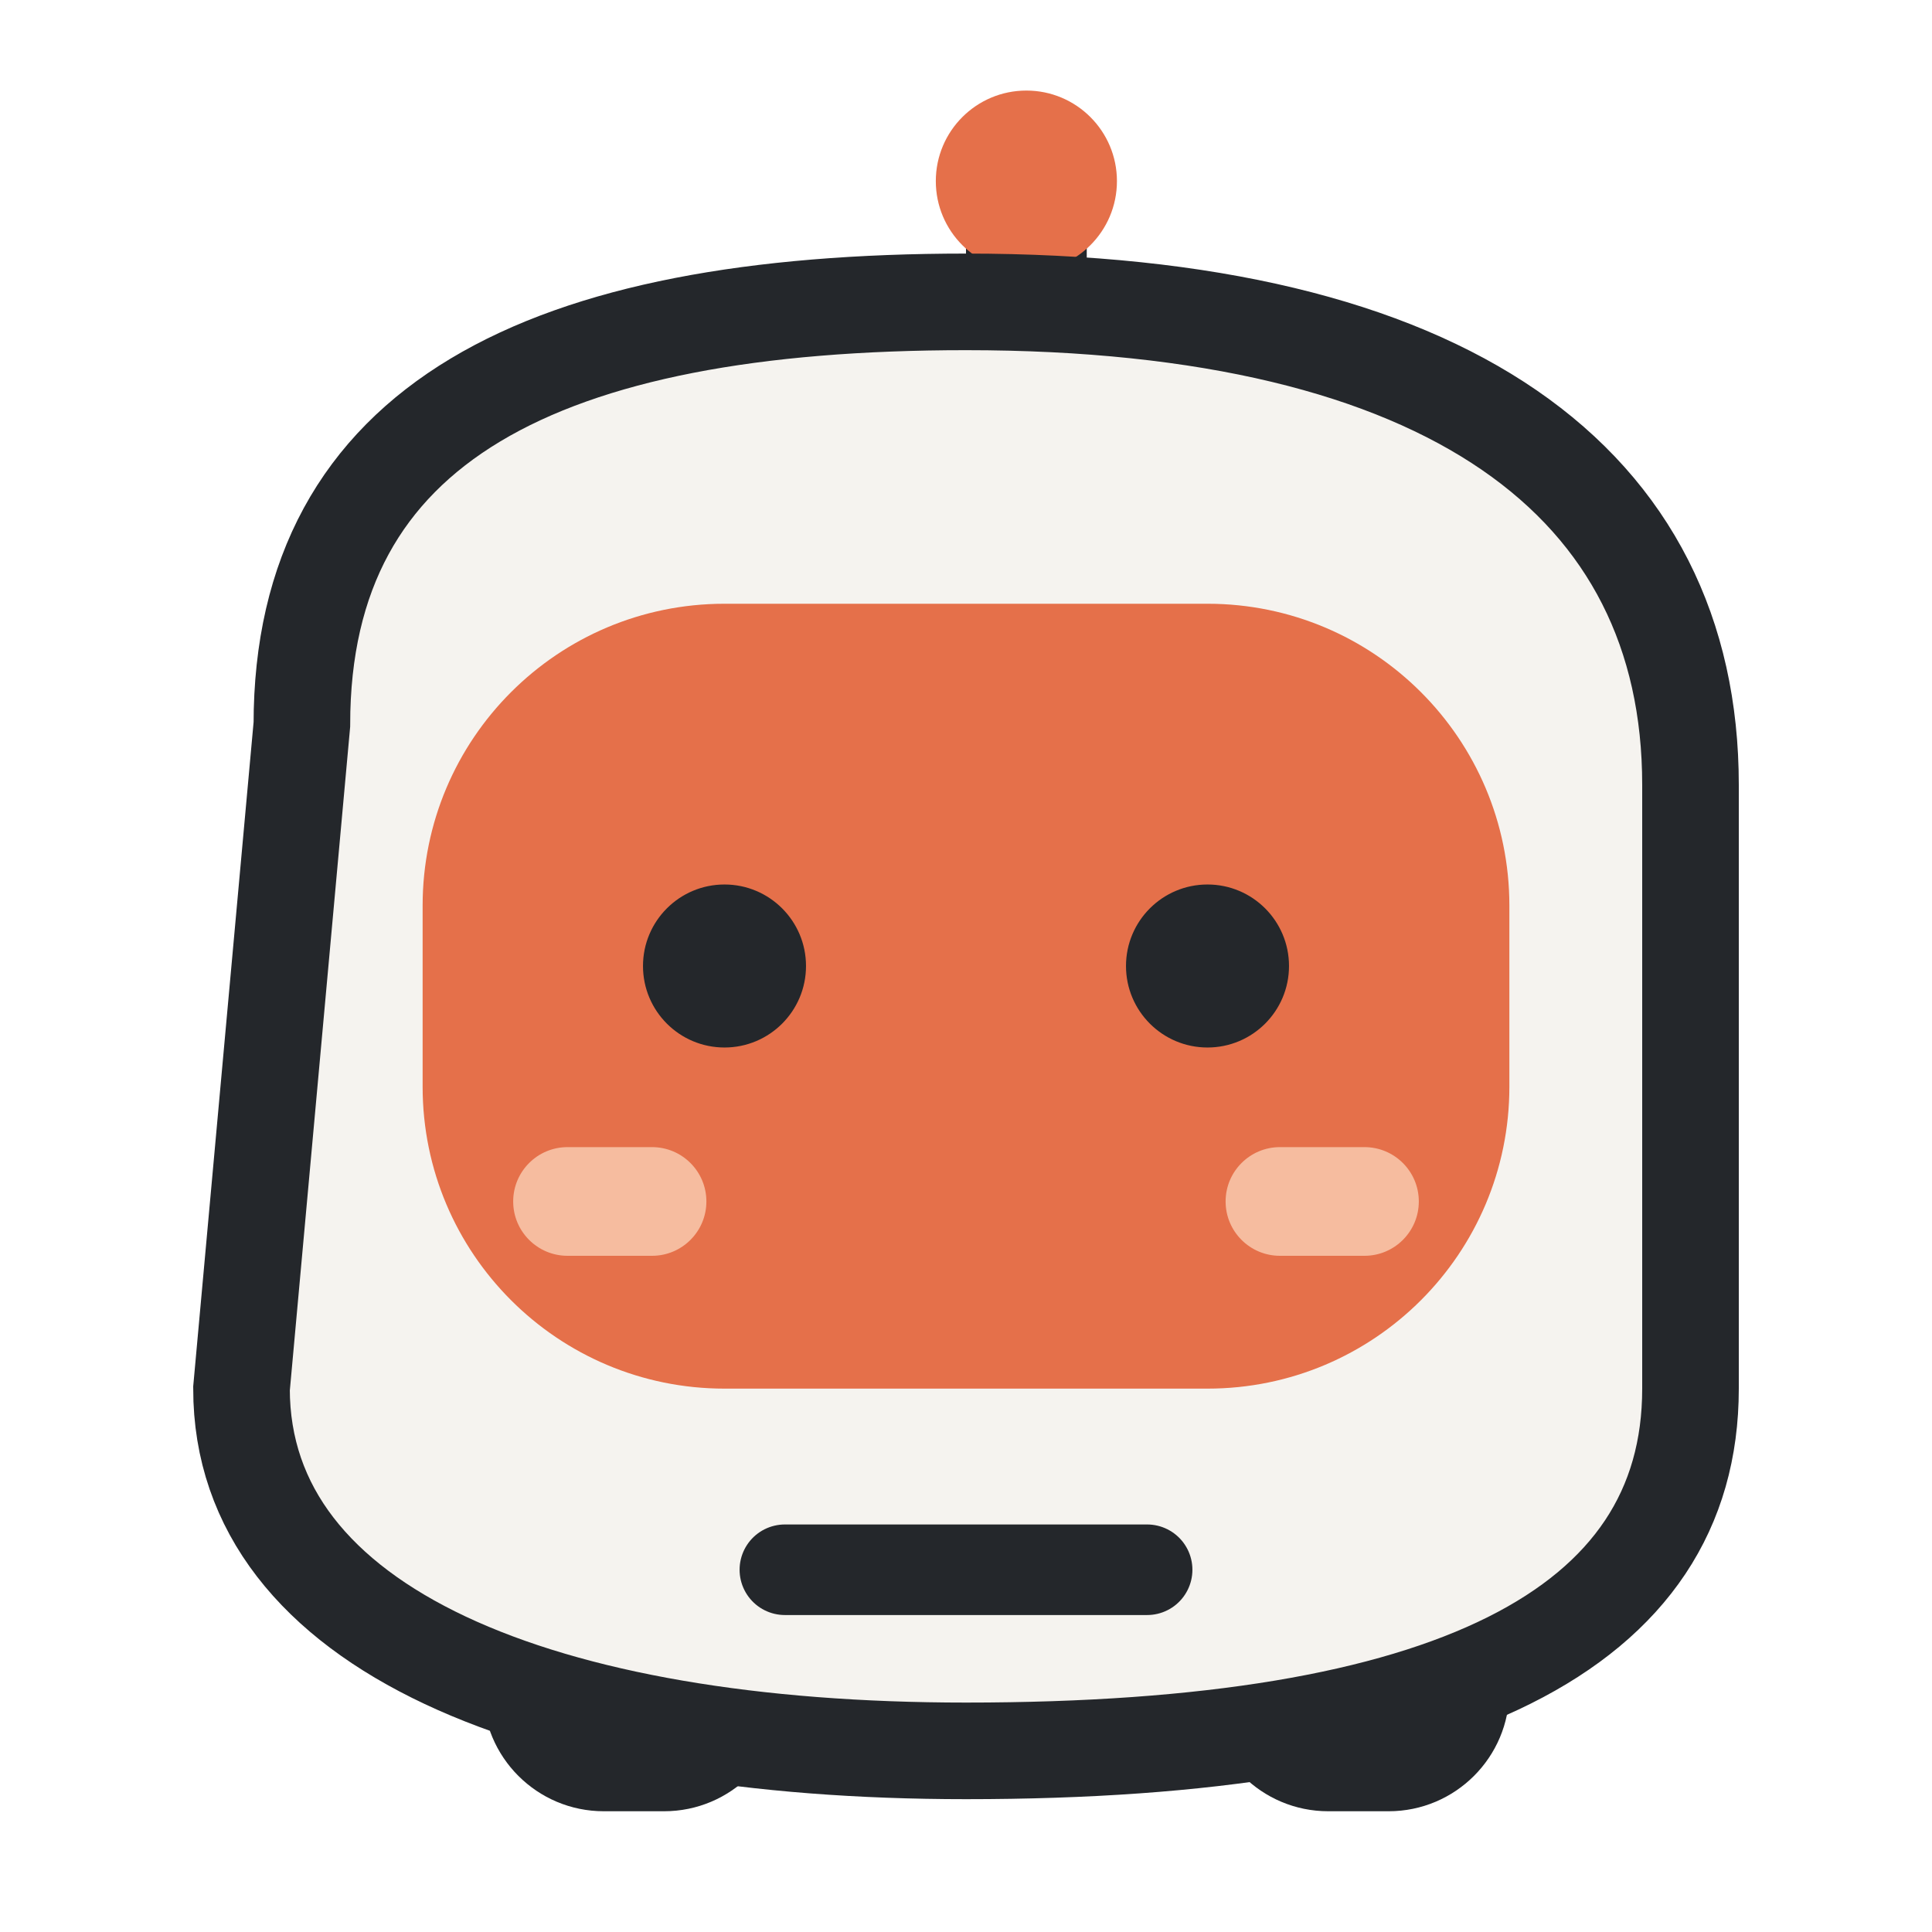
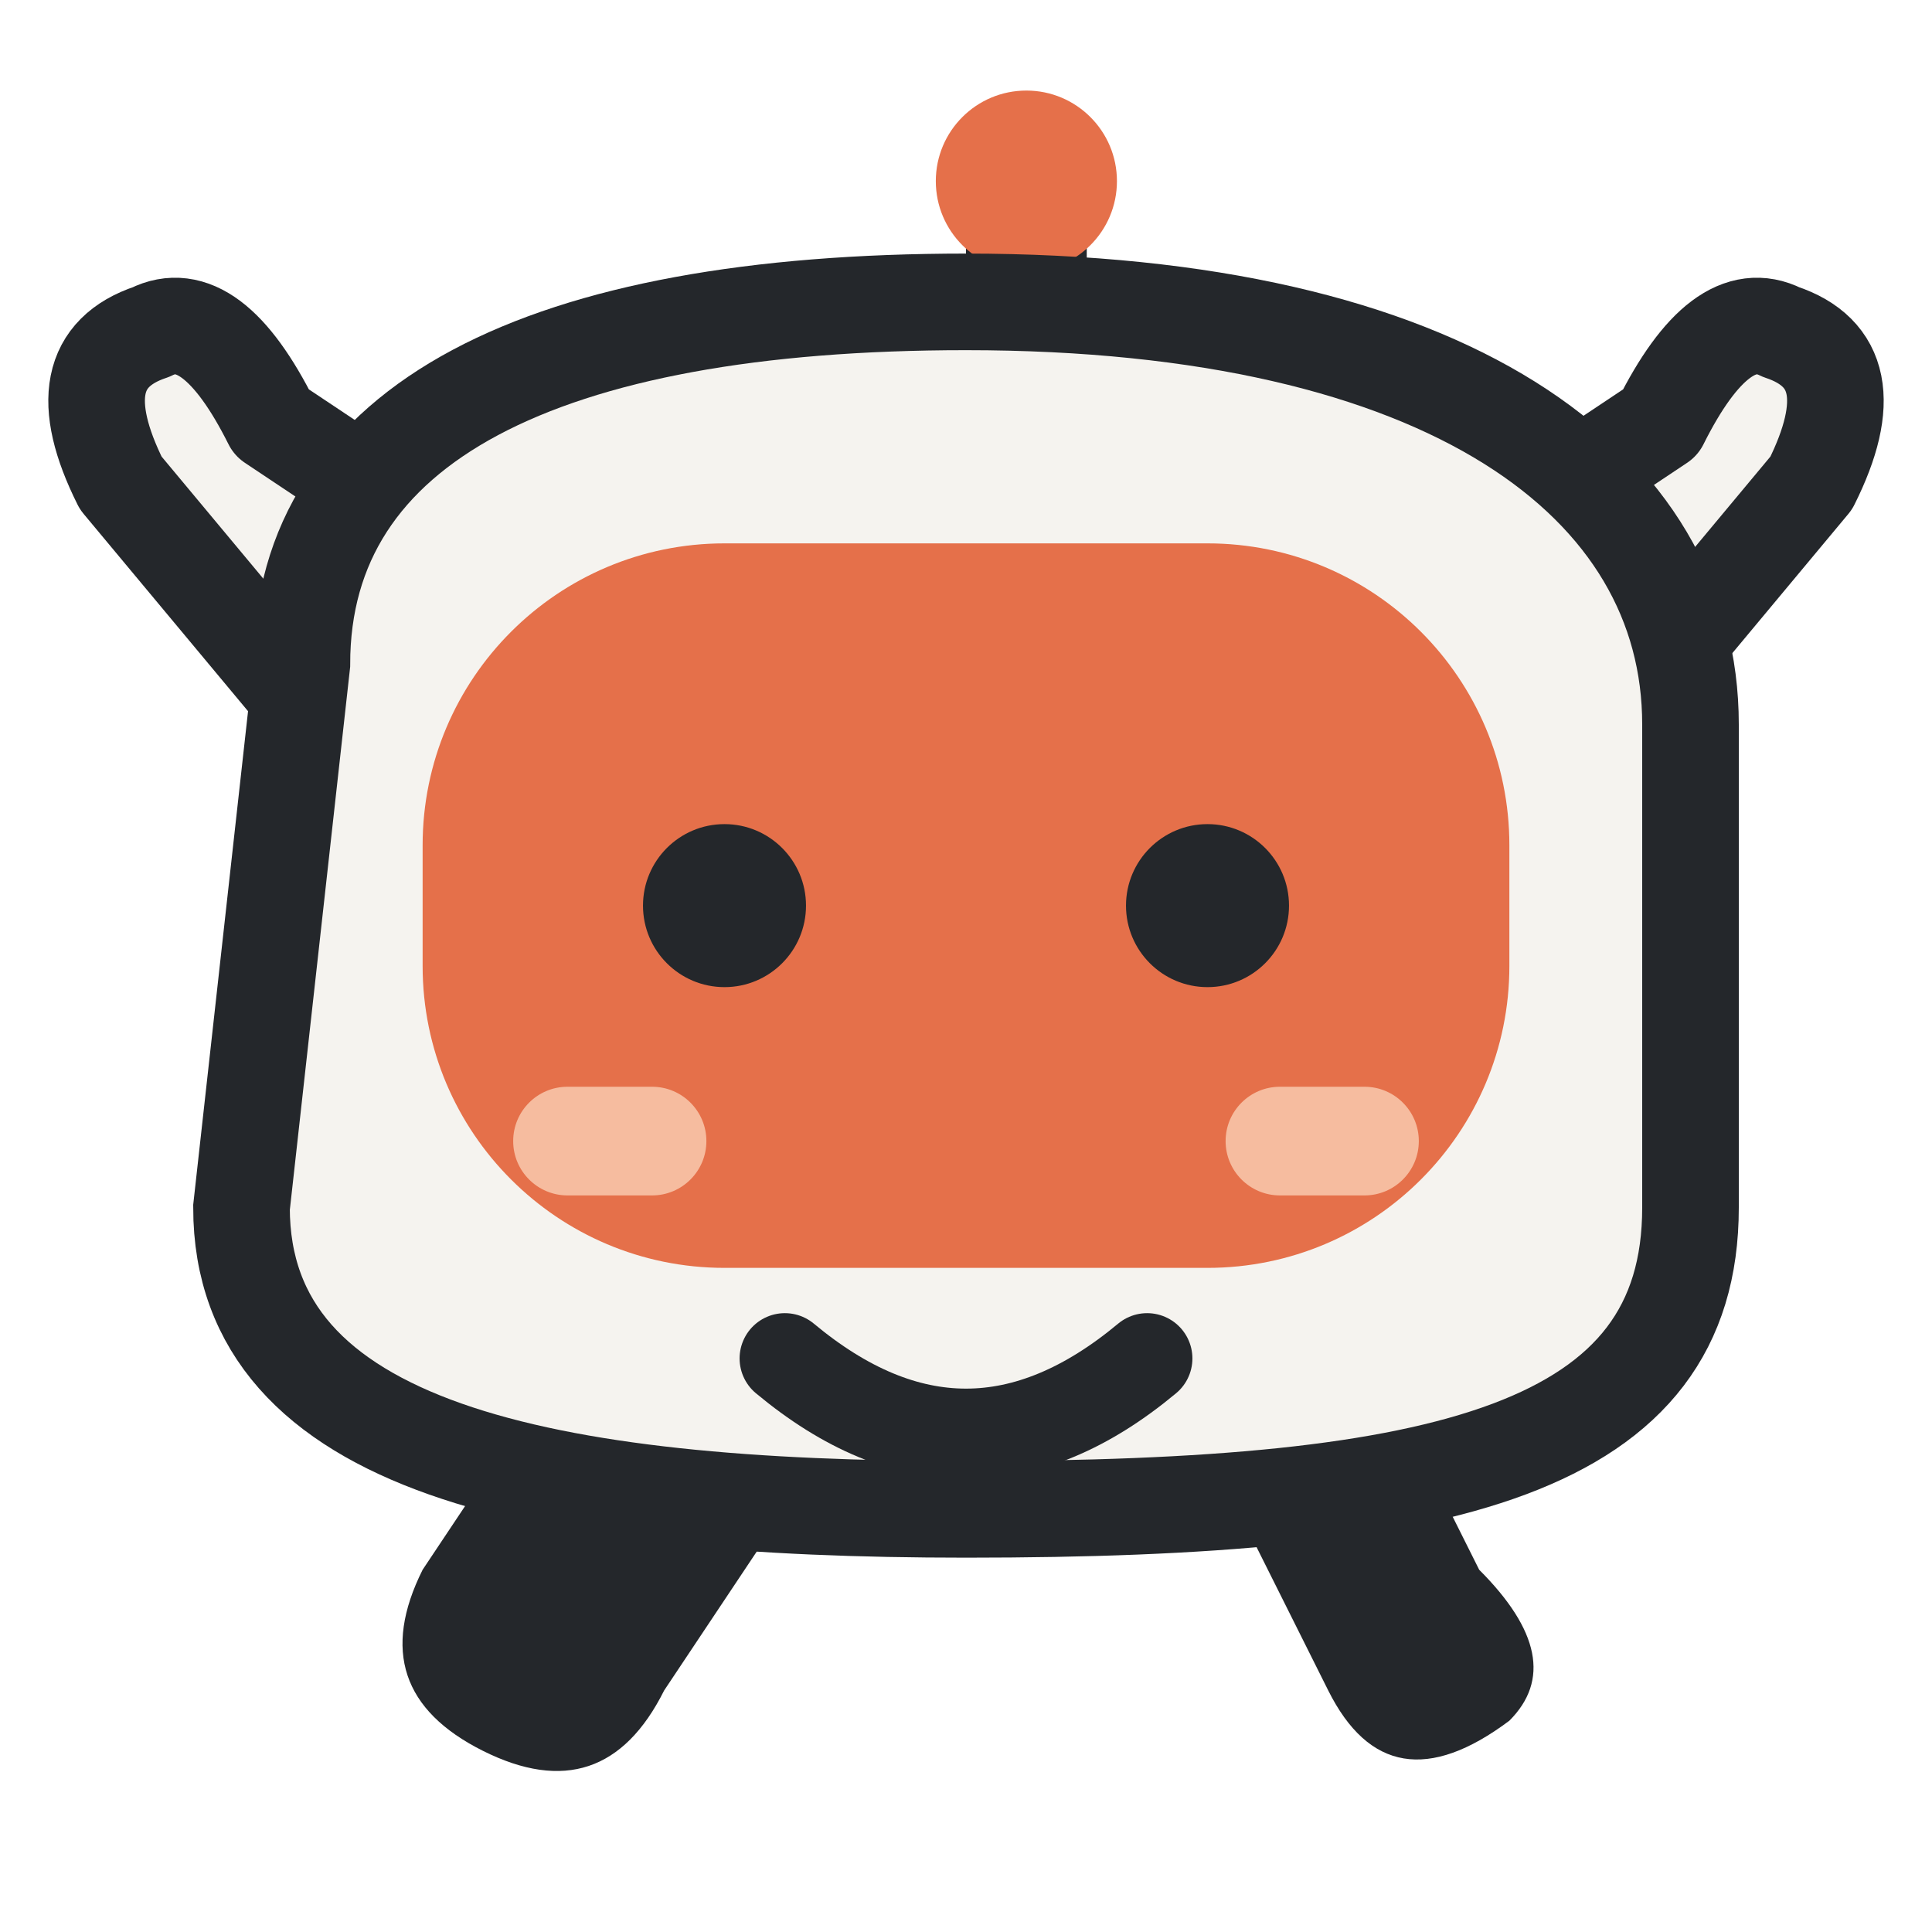
- <svg xmlns="http://www.w3.org/2000/svg" width="32" height="32" viewBox="0 0 32 32" role="img">
-   <rect x="8" y="26" width="5" height="4" rx="2" fill="#24272B" />
-   <rect x="20" y="26" width="5" height="4" rx="2" fill="#24272B" />
-   <path d="M17 5V3" fill="none" stroke="#24272B" stroke-width="2" stroke-linecap="round" stroke-linejoin="round" />
-   <circle cx="17" cy="3" r="1.5" fill="#E5704A" />
-   <path d="M5 12C5 7 9 5 16 5C24 5 28 8 28 13V23C28 27 24 29 16 29C9 29 4 27 4 23Z" fill="#F5F3EF" stroke="#24272B" stroke-width="1.6" />
-   <rect x="7" y="10" width="18" height="13" rx="5" fill="#E5704A" />
-   <path d="M13 26H19" fill="none" stroke="#24272B" stroke-width="1.5" stroke-linecap="round" stroke-linejoin="round" />
-   <rect x="8.5" y="19" width="3.2" height="1.8" rx="0.9" fill="#F6BC9F" />
-   <rect x="20.3" y="19" width="3.2" height="1.8" rx="0.9" fill="#F6BC9F" />
-   <circle cx="12" cy="16" r="1.35" fill="#24272B" />
-   <circle cx="20" cy="16" r="1.35" fill="#24272B" />
+ <svg xmlns="http://www.w3.org/2000/svg" width="32" height="32" viewBox="0 0 32 32">
+   <g fill="#F5F3EF" stroke="#24272B" stroke-width="1.6" stroke-linecap="round" stroke-linejoin="round">
+     <path d="M7 14L2 8Q1 6 2.5 5.5Q3.5 5 4.5 7L9 10Z" />
+     <path d="M25 14L30 8Q31 6 29.5 5.5Q28.5 5 27.5 7L23 10Z" />
+   </g>
+   <g fill="#24272B">
+     <path d="M9 23L7 26Q6 28 8 29Q10 30 11 28L13 25Z" />
+     <path d="M20 24L22 28Q23 30 25 28.5Q26 27.5 24.5 26L23 23Z" />
+   </g>
+   <g>
+     <path d="M17 5V3" stroke="#24272B" stroke-width="2" stroke-linecap="round" />
+     <circle cx="17" cy="3" r="1.5" fill="#E5704A" />
+     <path d="M5 11C5 7 9 5 16 5C24 5 28 8 28 12V20C28 24 24 25 16 25C9 25 4 24 4 20Z" fill="#F5F3EF" stroke="#24272B" stroke-width="1.6" />
+     <rect x="7" y="9" width="18" height="12" rx="5" fill="#E5704A" />
+     <path d="M13 22.5Q16 25 19 22.5" fill="none" stroke="#24272B" stroke-width="1.5" stroke-linecap="round" />
+     <g fill="#F6BC9F">
+       <rect x="8.5" y="18" width="3.2" height="1.8" rx=".9" />
+       <rect x="20.3" y="18" width="3.2" height="1.8" rx=".9" />
+     </g>
+     <g class="eyes" fill="#24272B">
+       <circle cx="12" cy="15" r="1.35" />
+       <circle cx="20" cy="15" r="1.35" />
+     </g>
+   </g>
</svg>
